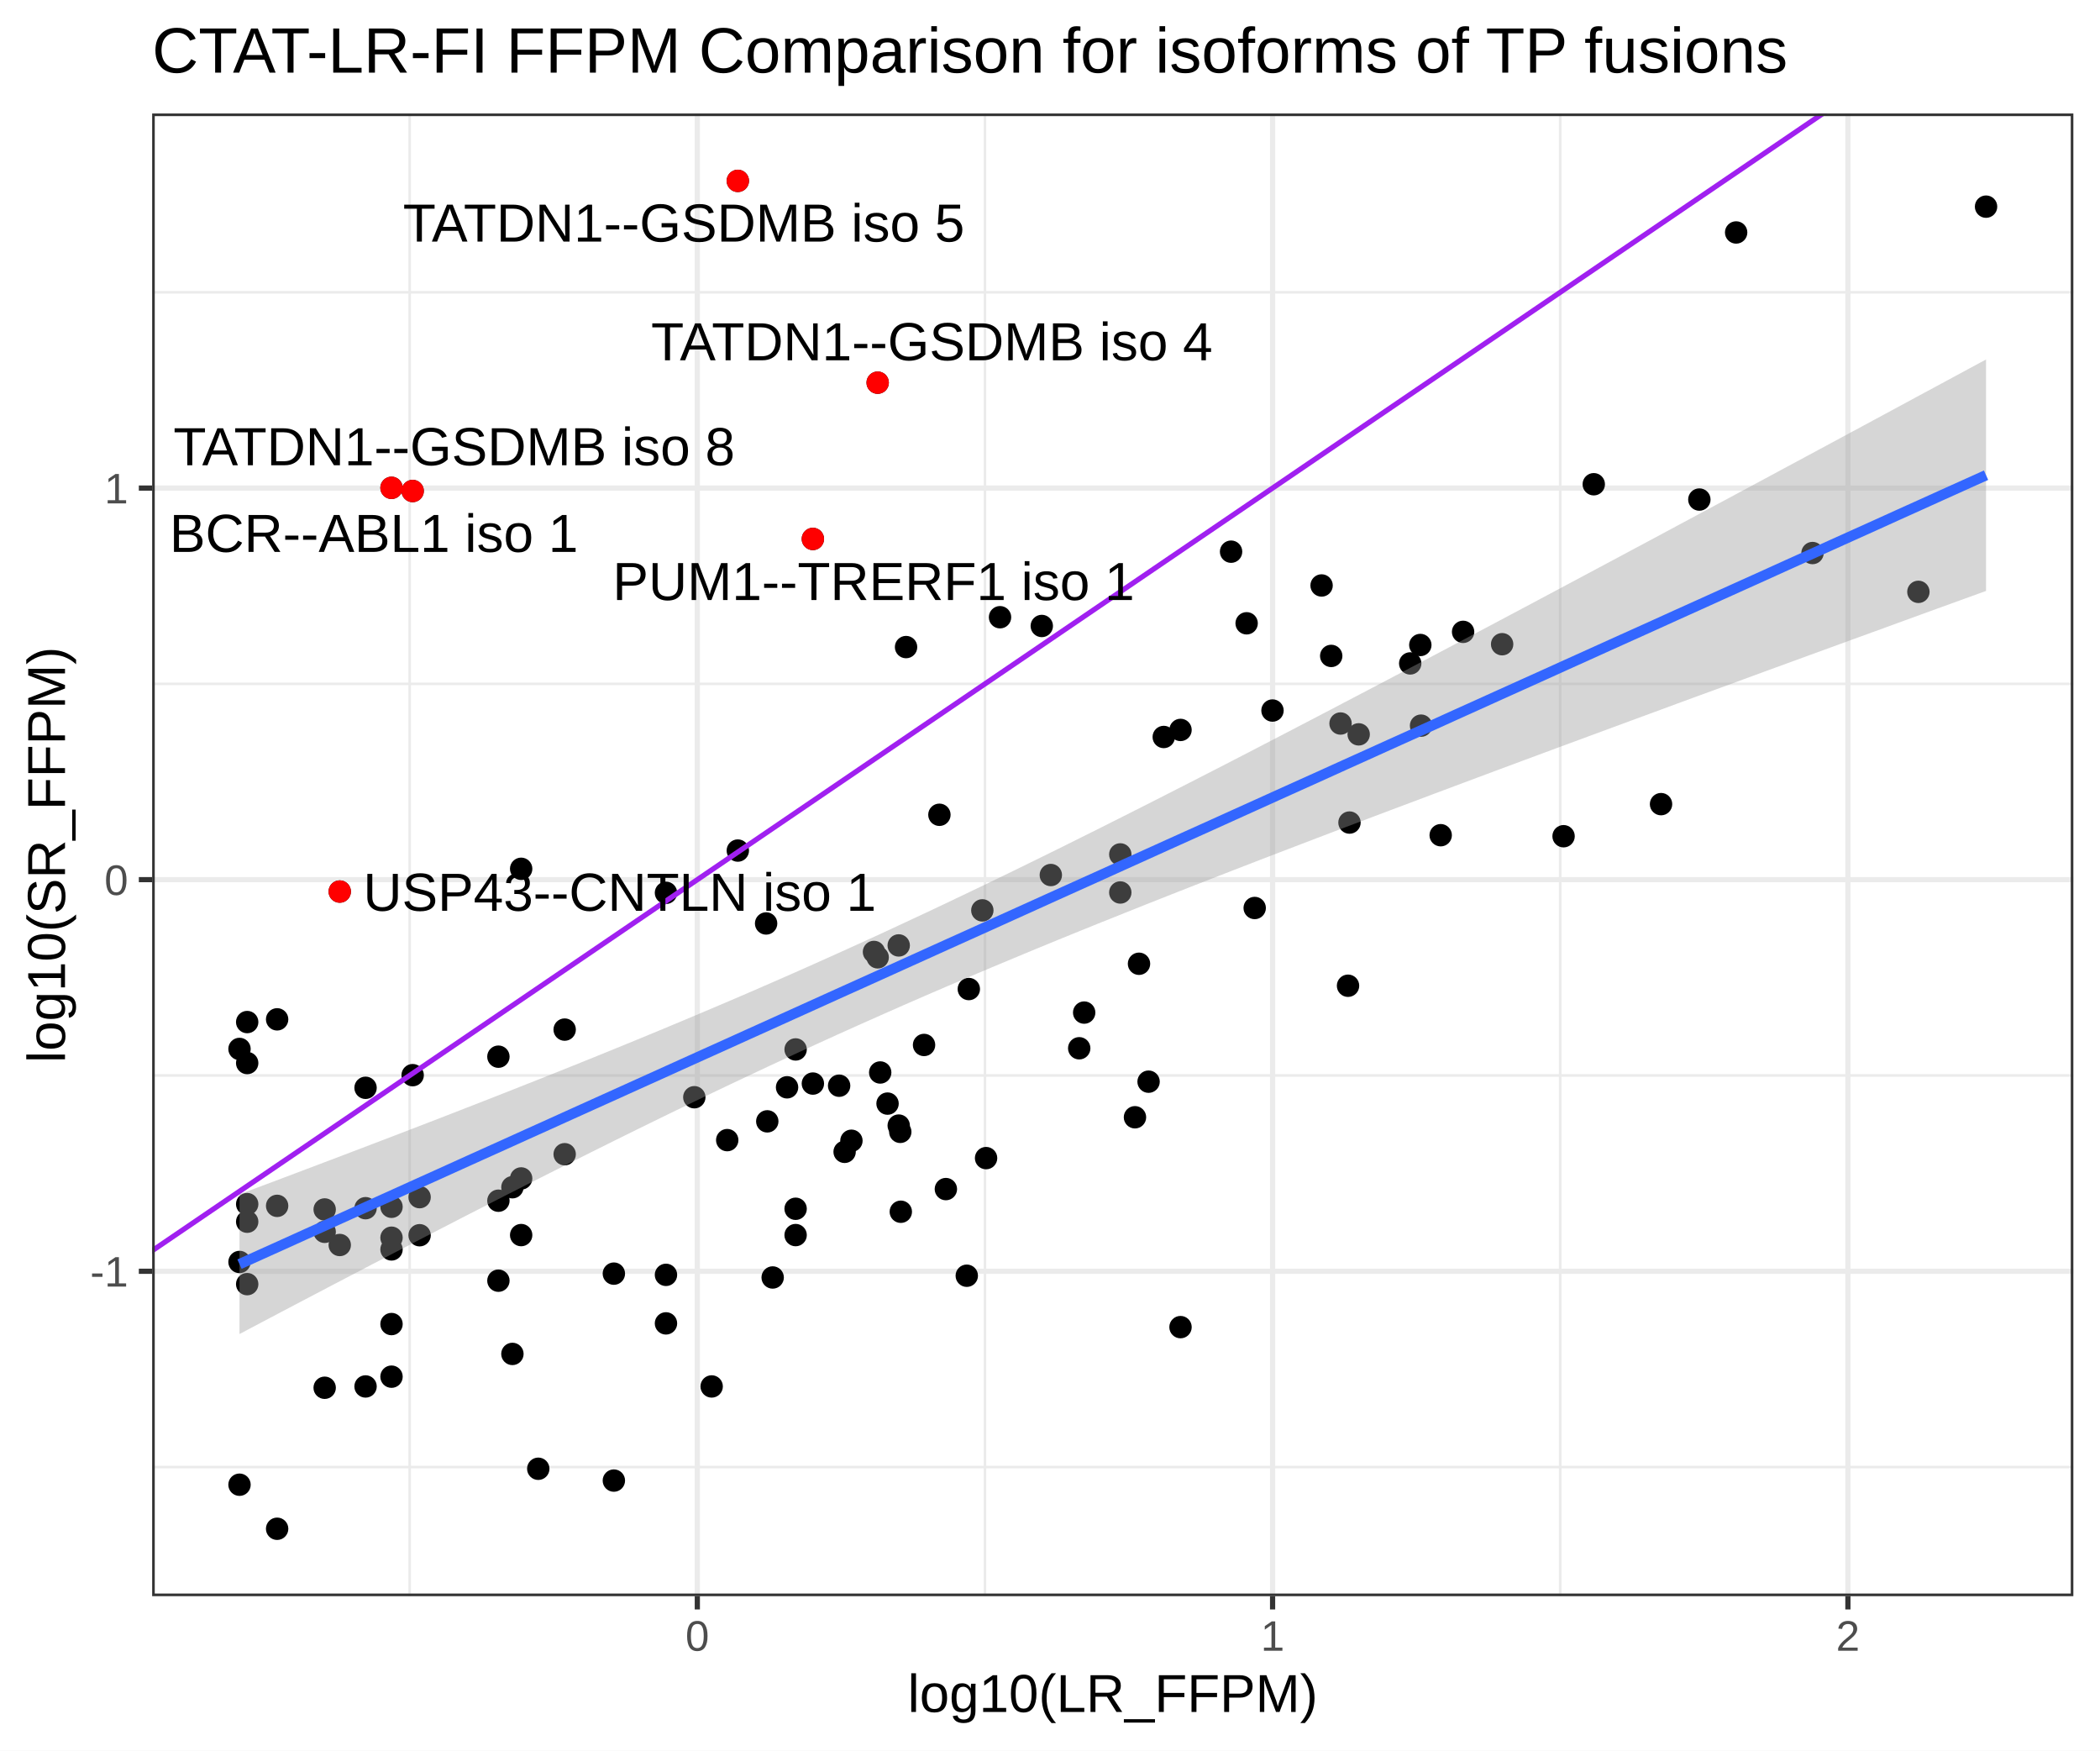
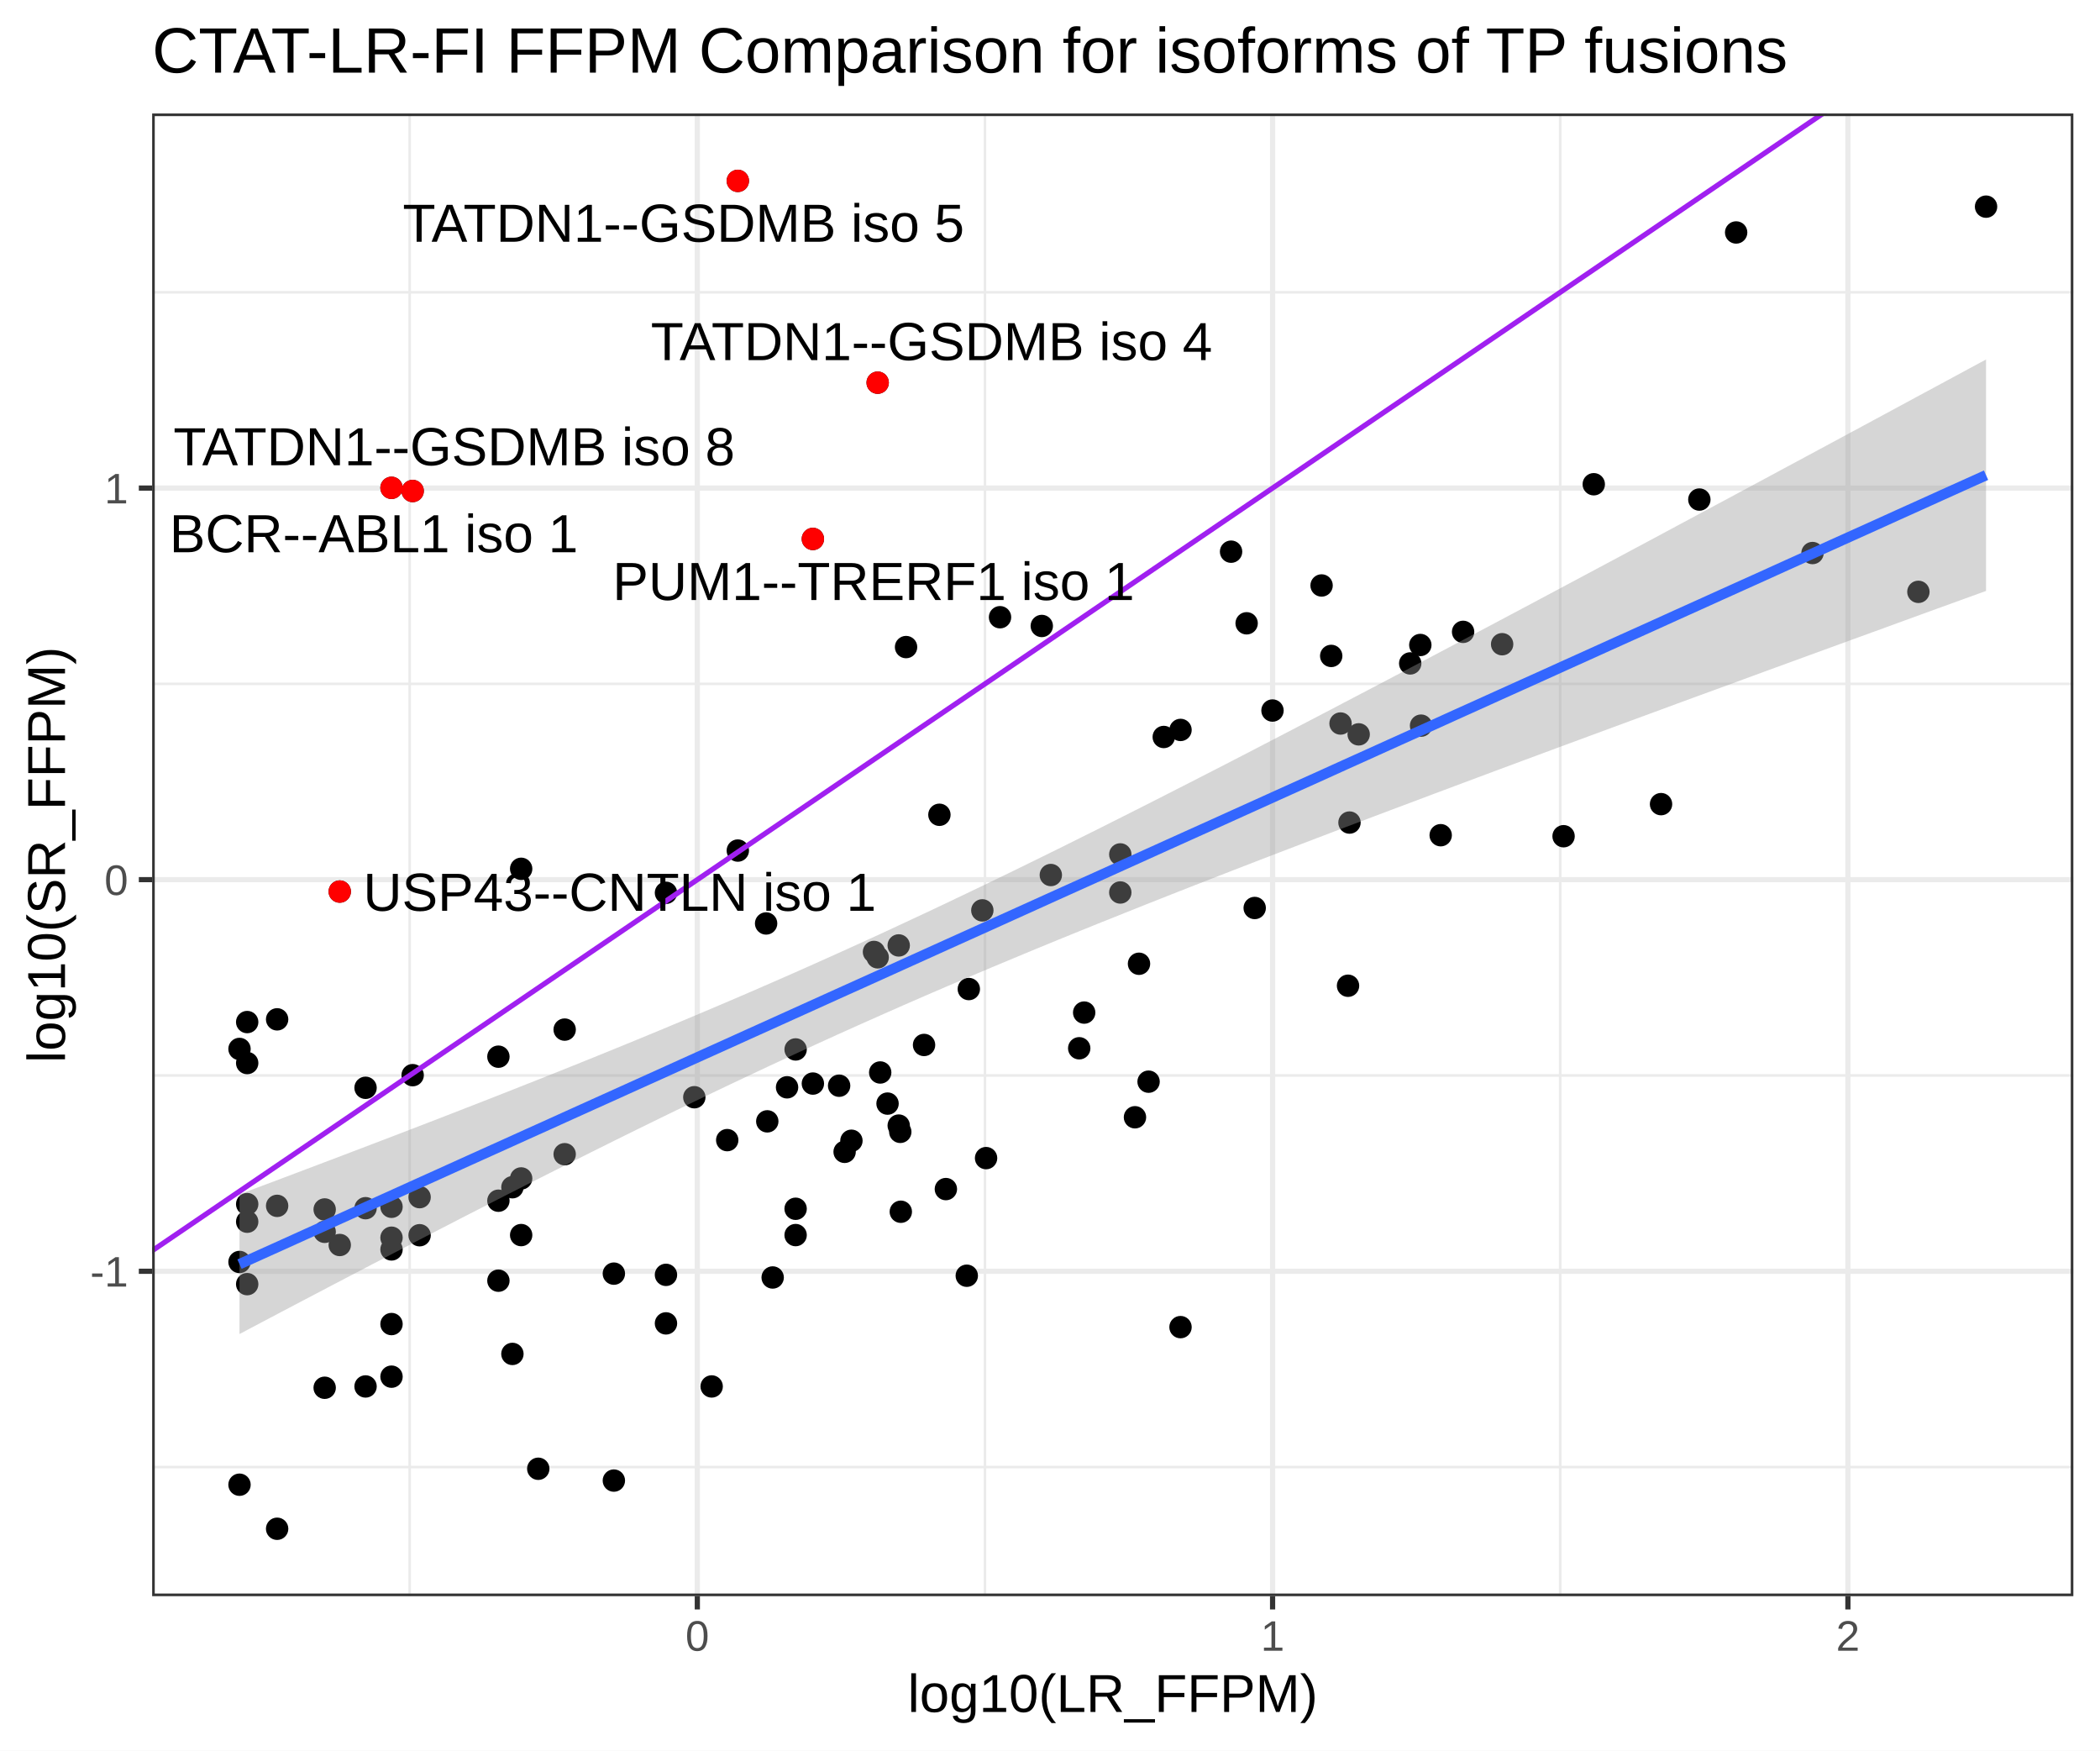
<svg xmlns="http://www.w3.org/2000/svg" class="svglite" width="432.00pt" height="360.00pt" viewBox="0 0 432.00 360.00">
  <defs>
    <style type="text/css">
    .svglite line, .svglite polyline, .svglite polygon, .svglite path, .svglite rect, .svglite circle {
      fill: none;
      stroke: #000000;
      stroke-linecap: round;
      stroke-linejoin: round;
      stroke-miterlimit: 10.00;
    }
    .svglite text {
      white-space: pre;
    }
  </style>
  </defs>
  <rect width="100%" height="100%" style="stroke: none; fill: #FFFFFF;" />
  <defs>
    <clipPath id="cpMC4wMHw0MzIuMDB8MC4wMHwzNjAuMDA=">
      <rect x="0.00" y="0.00" width="432.00" height="360.00" />
    </clipPath>
  </defs>
  <g clip-path="url(#cpMC4wMHw0MzIuMDB8MC4wMHwzNjAuMDA=)">
    <rect x="0" y="0.00" width="432.00" height="360.00" style="stroke-width: 1.07; stroke: #FFFFFF; fill: #FFFFFF;" />
  </g>
  <defs>
    <clipPath id="cpMzEuMzB8NDI2LjUyfDIzLjM0fDMyOC4yNw==">
      <rect x="31.30" y="23.34" width="395.22" height="304.93" />
    </clipPath>
  </defs>
  <g clip-path="url(#cpMzEuMzB8NDI2LjUyfDIzLjM0fDMyOC4yNw==)">
    <rect x="31.30" y="23.34" width="395.22" height="304.93" style="stroke-width: 1.07; stroke: none; fill: #FFFFFF;" />
    <polyline points="31.30,301.72 426.52,301.72 " style="stroke-width: 0.53; stroke: #EBEBEB; stroke-linecap: butt;" />
    <polyline points="31.30,221.18 426.52,221.18 " style="stroke-width: 0.53; stroke: #EBEBEB; stroke-linecap: butt;" />
    <polyline points="31.30,140.65 426.52,140.65 " style="stroke-width: 0.53; stroke: #EBEBEB; stroke-linecap: butt;" />
    <polyline points="31.30,60.11 426.52,60.11 " style="stroke-width: 0.53; stroke: #EBEBEB; stroke-linecap: butt;" />
    <polyline points="84.28,328.27 84.28,23.34 " style="stroke-width: 0.53; stroke: #EBEBEB; stroke-linecap: butt;" />
    <polyline points="202.62,328.27 202.62,23.34 " style="stroke-width: 0.53; stroke: #EBEBEB; stroke-linecap: butt;" />
    <polyline points="320.96,328.27 320.96,23.34 " style="stroke-width: 0.53; stroke: #EBEBEB; stroke-linecap: butt;" />
    <polyline points="31.30,261.45 426.52,261.45 " style="stroke-width: 1.07; stroke: #EBEBEB; stroke-linecap: butt;" />
    <polyline points="31.30,180.91 426.52,180.91 " style="stroke-width: 1.07; stroke: #EBEBEB; stroke-linecap: butt;" />
    <polyline points="31.30,100.38 426.52,100.38 " style="stroke-width: 1.07; stroke: #EBEBEB; stroke-linecap: butt;" />
    <polyline points="143.45,328.27 143.45,23.34 " style="stroke-width: 1.07; stroke: #EBEBEB; stroke-linecap: butt;" />
    <polyline points="261.79,328.27 261.79,23.34 " style="stroke-width: 1.07; stroke: #EBEBEB; stroke-linecap: butt;" />
    <polyline points="380.14,328.27 380.14,23.34 " style="stroke-width: 1.07; stroke: #EBEBEB; stroke-linecap: butt;" />
    <circle cx="223.03" cy="208.25" r="1.95" style="stroke-width: 0.71; fill: #000000;" />
    <circle cx="80.54" cy="283.13" r="1.95" style="stroke-width: 0.71; fill: #000000;" />
    <circle cx="242.85" cy="272.94" r="1.95" style="stroke-width: 0.71; fill: #000000;" />
    <circle cx="163.67" cy="248.60" r="1.95" style="stroke-width: 0.71; fill: #000000;" />
    <circle cx="239.40" cy="151.57" r="1.95" style="stroke-width: 0.71; fill: #000000;" />
    <circle cx="309.01" cy="132.49" r="1.95" style="stroke-width: 0.71; fill: #000000;" />
    <circle cx="105.41" cy="278.45" r="1.95" style="stroke-width: 0.71; fill: #000000;" />
    <circle cx="49.27" cy="259.54" r="1.95" style="stroke-width: 0.71; fill: #000000;" />
    <circle cx="202.85" cy="238.18" r="1.95" style="stroke-width: 0.71; fill: #000000;" />
    <circle cx="116.16" cy="237.38" r="1.95" style="stroke-width: 0.71; fill: #000000;" />
    <circle cx="80.54" cy="256.96" r="1.95" style="stroke-width: 0.71; fill: #000000;" />
    <circle cx="66.79" cy="253.34" r="1.95" style="stroke-width: 0.71; fill: #000000;" />
    <circle cx="126.28" cy="304.50" r="1.95" style="stroke-width: 0.71; fill: #000000;" />
    <circle cx="86.32" cy="246.21" r="1.95" style="stroke-width: 0.71; fill: #000000;" />
    <circle cx="296.37" cy="171.77" r="1.95" style="stroke-width: 0.71; fill: #000000;" />
    <circle cx="151.78" cy="174.93" r="1.95" style="stroke-width: 0.71; fill: #000000;" />
    <circle cx="84.89" cy="100.98" r="1.95" style="stroke-width: 0.71; fill: #000000;" />
    <circle cx="157.60" cy="189.92" r="1.95" style="stroke-width: 0.71; fill: #000000;" />
    <circle cx="327.86" cy="99.59" r="1.95" style="stroke-width: 0.71; fill: #000000;" />
    <circle cx="261.77" cy="146.13" r="1.95" style="stroke-width: 0.71; fill: #000000;" />
    <circle cx="216.17" cy="179.96" r="1.95" style="stroke-width: 0.71; fill: #000000;" />
    <circle cx="180.55" cy="78.70" r="1.95" style="stroke-width: 0.71; fill: #000000;" />
    <circle cx="151.78" cy="37.20" r="1.95" style="stroke-width: 0.71; fill: #000000;" />
    <circle cx="137.00" cy="262.19" r="1.95" style="stroke-width: 0.71; fill: #000000;" />
    <circle cx="137.00" cy="272.17" r="1.95" style="stroke-width: 0.71; fill: #000000;" />
    <circle cx="80.54" cy="100.33" r="1.95" style="stroke-width: 0.71; fill: #000000;" />
    <circle cx="80.54" cy="272.31" r="1.95" style="stroke-width: 0.71; fill: #000000;" />
    <circle cx="184.88" cy="194.44" r="1.95" style="stroke-width: 0.71; fill: #000000;" />
    <circle cx="181.07" cy="220.57" r="1.95" style="stroke-width: 0.71; fill: #000000;" />
    <circle cx="49.27" cy="305.35" r="1.95" style="stroke-width: 0.71; fill: #000000;" />
    <circle cx="182.58" cy="226.97" r="1.95" style="stroke-width: 0.71; fill: #000000;" />
    <circle cx="50.85" cy="251.26" r="1.95" style="stroke-width: 0.71; fill: #000000;" />
    <circle cx="69.89" cy="183.36" r="1.95" style="stroke-width: 0.71; fill: #000000;" />
    <circle cx="190.09" cy="214.91" r="1.95" style="stroke-width: 0.71; fill: #000000;" />
    <circle cx="253.25" cy="113.46" r="1.95" style="stroke-width: 0.71; fill: #000000;" />
    <circle cx="275.77" cy="148.80" r="1.95" style="stroke-width: 0.71; fill: #000000;" />
    <circle cx="161.91" cy="223.62" r="1.95" style="stroke-width: 0.71; fill: #000000;" />
    <circle cx="50.85" cy="210.20" r="1.95" style="stroke-width: 0.71; fill: #000000;" />
    <circle cx="279.50" cy="151.03" r="1.95" style="stroke-width: 0.71; fill: #000000;" />
    <circle cx="222.01" cy="215.59" r="1.95" style="stroke-width: 0.71; fill: #000000;" />
    <circle cx="193.25" cy="167.57" r="1.95" style="stroke-width: 0.71; fill: #000000;" />
    <circle cx="107.21" cy="242.36" r="1.95" style="stroke-width: 0.71; fill: #000000;" />
    <circle cx="126.28" cy="261.94" r="1.95" style="stroke-width: 0.71; fill: #000000;" />
    <circle cx="105.41" cy="244.17" r="1.95" style="stroke-width: 0.71; fill: #000000;" />
    <circle cx="163.67" cy="215.83" r="1.95" style="stroke-width: 0.71; fill: #000000;" />
    <circle cx="107.21" cy="254.01" r="1.95" style="stroke-width: 0.71; fill: #000000;" />
    <circle cx="242.85" cy="150.12" r="1.95" style="stroke-width: 0.71; fill: #000000;" />
    <circle cx="142.83" cy="225.66" r="1.95" style="stroke-width: 0.71; fill: #000000;" />
    <circle cx="50.85" cy="247.64" r="1.95" style="stroke-width: 0.71; fill: #000000;" />
    <circle cx="199.30" cy="203.41" r="1.95" style="stroke-width: 0.71; fill: #000000;" />
    <circle cx="186.39" cy="133.08" r="1.95" style="stroke-width: 0.71; fill: #000000;" />
    <circle cx="50.85" cy="218.63" r="1.95" style="stroke-width: 0.71; fill: #000000;" />
    <circle cx="50.85" cy="264.10" r="1.95" style="stroke-width: 0.71; fill: #000000;" />
    <circle cx="205.72" cy="126.94" r="1.95" style="stroke-width: 0.71; fill: #000000;" />
    <circle cx="300.98" cy="129.95" r="1.95" style="stroke-width: 0.71; fill: #000000;" />
    <circle cx="292.33" cy="149.24" r="1.95" style="stroke-width: 0.71; fill: #000000;" />
    <circle cx="163.67" cy="254.01" r="1.95" style="stroke-width: 0.71; fill: #000000;" />
    <circle cx="167.22" cy="110.84" r="1.95" style="stroke-width: 0.71; fill: #000000;" />
    <circle cx="86.32" cy="254.04" r="1.95" style="stroke-width: 0.71; fill: #000000;" />
    <circle cx="349.58" cy="102.74" r="1.95" style="stroke-width: 0.71; fill: #000000;" />
    <circle cx="184.88" cy="231.49" r="1.95" style="stroke-width: 0.71; fill: #000000;" />
    <circle cx="292.18" cy="132.65" r="1.95" style="stroke-width: 0.71; fill: #000000;" />
    <circle cx="185.31" cy="249.21" r="1.95" style="stroke-width: 0.71; fill: #000000;" />
    <circle cx="234.31" cy="198.21" r="1.95" style="stroke-width: 0.71; fill: #000000;" />
    <circle cx="158.95" cy="262.73" r="1.95" style="stroke-width: 0.71; fill: #000000;" />
    <circle cx="102.53" cy="246.94" r="1.95" style="stroke-width: 0.71; fill: #000000;" />
    <circle cx="66.79" cy="285.41" r="1.95" style="stroke-width: 0.71; fill: #000000;" />
    <circle cx="102.53" cy="217.32" r="1.95" style="stroke-width: 0.71; fill: #000000;" />
    <circle cx="408.56" cy="42.50" r="1.95" style="stroke-width: 0.71; fill: #000000;" />
    <circle cx="157.84" cy="230.62" r="1.95" style="stroke-width: 0.71; fill: #000000;" />
    <circle cx="75.20" cy="223.72" r="1.95" style="stroke-width: 0.71; fill: #000000;" />
    <circle cx="75.20" cy="248.48" r="1.95" style="stroke-width: 0.71; fill: #000000;" />
    <circle cx="357.15" cy="47.81" r="1.95" style="stroke-width: 0.71; fill: #000000;" />
    <circle cx="57.01" cy="209.64" r="1.95" style="stroke-width: 0.71; fill: #000000;" />
    <circle cx="57.01" cy="248.00" r="1.95" style="stroke-width: 0.71; fill: #000000;" />
    <circle cx="57.01" cy="314.41" r="1.95" style="stroke-width: 0.71; fill: #000000;" />
    <circle cx="230.46" cy="183.55" r="1.95" style="stroke-width: 0.71; fill: #000000;" />
    <circle cx="233.48" cy="229.78" r="1.95" style="stroke-width: 0.71; fill: #000000;" />
    <circle cx="256.45" cy="128.19" r="1.95" style="stroke-width: 0.71; fill: #000000;" />
    <circle cx="214.31" cy="128.74" r="1.95" style="stroke-width: 0.71; fill: #000000;" />
    <circle cx="84.89" cy="221.12" r="1.95" style="stroke-width: 0.71; fill: #000000;" />
    <circle cx="80.54" cy="248.19" r="1.95" style="stroke-width: 0.71; fill: #000000;" />
    <circle cx="290.10" cy="136.44" r="1.95" style="stroke-width: 0.71; fill: #000000;" />
    <circle cx="172.62" cy="223.29" r="1.95" style="stroke-width: 0.71; fill: #000000;" />
    <circle cx="271.87" cy="120.41" r="1.95" style="stroke-width: 0.71; fill: #000000;" />
    <circle cx="179.79" cy="195.78" r="1.95" style="stroke-width: 0.71; fill: #000000;" />
    <circle cx="102.53" cy="263.39" r="1.95" style="stroke-width: 0.71; fill: #000000;" />
    <circle cx="66.79" cy="248.74" r="1.95" style="stroke-width: 0.71; fill: #000000;" />
    <circle cx="194.58" cy="244.55" r="1.95" style="stroke-width: 0.71; fill: #000000;" />
    <circle cx="149.60" cy="234.48" r="1.95" style="stroke-width: 0.71; fill: #000000;" />
    <circle cx="80.54" cy="254.55" r="1.95" style="stroke-width: 0.71; fill: #000000;" />
    <circle cx="107.21" cy="178.68" r="1.95" style="stroke-width: 0.71; fill: #000000;" />
    <circle cx="394.64" cy="121.72" r="1.95" style="stroke-width: 0.71; fill: #000000;" />
    <circle cx="341.70" cy="165.38" r="1.95" style="stroke-width: 0.71; fill: #000000;" />
    <circle cx="321.65" cy="171.98" r="1.95" style="stroke-width: 0.71; fill: #000000;" />
    <circle cx="277.31" cy="202.73" r="1.95" style="stroke-width: 0.71; fill: #000000;" />
    <circle cx="198.88" cy="262.37" r="1.95" style="stroke-width: 0.71; fill: #000000;" />
    <circle cx="236.28" cy="222.46" r="1.95" style="stroke-width: 0.71; fill: #000000;" />
    <circle cx="146.40" cy="285.14" r="1.95" style="stroke-width: 0.71; fill: #000000;" />
    <circle cx="110.73" cy="302.07" r="1.95" style="stroke-width: 0.71; fill: #000000;" />
    <circle cx="75.20" cy="285.14" r="1.95" style="stroke-width: 0.71; fill: #000000;" />
    <circle cx="273.85" cy="134.90" r="1.95" style="stroke-width: 0.71; fill: #000000;" />
    <circle cx="180.55" cy="196.89" r="1.95" style="stroke-width: 0.71; fill: #000000;" />
    <circle cx="202.08" cy="187.23" r="1.95" style="stroke-width: 0.71; fill: #000000;" />
    <circle cx="230.46" cy="175.72" r="1.95" style="stroke-width: 0.71; fill: #000000;" />
    <circle cx="137.00" cy="183.62" r="1.95" style="stroke-width: 0.71; fill: #000000;" />
    <circle cx="69.89" cy="256.05" r="1.95" style="stroke-width: 0.71; fill: #000000;" />
    <circle cx="372.86" cy="113.74" r="1.95" style="stroke-width: 0.71; fill: #000000;" />
    <circle cx="175.15" cy="234.61" r="1.95" style="stroke-width: 0.71; fill: #000000;" />
    <circle cx="167.22" cy="222.85" r="1.95" style="stroke-width: 0.71; fill: #000000;" />
    <circle cx="277.61" cy="169.17" r="1.95" style="stroke-width: 0.71; fill: #000000;" />
    <circle cx="258.11" cy="186.74" r="1.95" style="stroke-width: 0.71; fill: #000000;" />
    <circle cx="185.20" cy="232.78" r="1.95" style="stroke-width: 0.71; fill: #000000;" />
    <circle cx="116.16" cy="211.75" r="1.95" style="stroke-width: 0.71; fill: #000000;" />
    <circle cx="173.75" cy="236.89" r="1.95" style="stroke-width: 0.71; fill: #000000;" />
    <circle cx="49.27" cy="215.73" r="1.95" style="stroke-width: 0.71; fill: #000000;" />
    <polygon points="49.27,245.62 53.81,243.92 58.36,242.21 62.91,240.49 67.46,238.77 72.01,237.04 76.55,235.31 81.10,233.57 85.65,231.82 90.20,230.07 94.75,228.30 99.29,226.53 103.84,224.75 108.39,222.95 112.94,221.15 117.49,219.33 122.03,217.50 126.58,215.65 131.13,213.79 135.68,211.91 140.23,210.01 144.77,208.10 149.32,206.17 153.87,204.22 158.42,202.24 162.97,200.25 167.51,198.23 172.06,196.19 176.61,194.13 181.16,192.05 185.71,189.94 190.25,187.82 194.80,185.67 199.35,183.50 203.90,181.32 208.45,179.11 212.99,176.89 217.54,174.65 222.09,172.39 226.64,170.12 231.19,167.83 235.73,165.54 240.28,163.23 244.83,160.91 249.38,158.58 253.93,156.24 258.47,153.89 263.02,151.53 267.57,149.16 272.12,146.79 276.66,144.41 281.21,142.03 285.76,139.64 290.31,137.24 294.86,134.84 299.40,132.44 303.95,130.03 308.50,127.62 313.05,125.20 317.60,122.78 322.14,120.36 326.69,117.93 331.24,115.50 335.79,113.07 340.34,110.64 344.88,108.20 349.43,105.76 353.98,103.32 358.53,100.88 363.08,98.44 367.62,95.99 372.17,93.55 376.72,91.10 381.27,88.65 385.82,86.20 390.36,83.75 394.91,81.29 399.46,78.84 404.01,76.38 408.56,73.93 408.56,121.53 404.01,123.18 399.46,124.83 394.91,126.48 390.36,128.14 385.82,129.80 381.27,131.45 376.72,133.11 372.17,134.77 367.62,136.43 363.08,138.09 358.53,139.76 353.98,141.43 349.43,143.09 344.88,144.76 340.34,146.44 335.79,148.11 331.24,149.79 326.69,151.47 322.14,153.15 317.60,154.83 313.05,156.52 308.50,158.21 303.95,159.91 299.40,161.61 294.86,163.31 290.31,165.02 285.76,166.73 281.21,168.45 276.66,170.17 272.12,171.90 267.57,173.64 263.02,175.38 258.47,177.13 253.93,178.89 249.38,180.66 244.83,182.43 240.28,184.22 235.73,186.02 231.19,187.83 226.64,189.65 222.09,191.49 217.54,193.34 212.99,195.21 208.45,197.10 203.90,199.00 199.35,200.92 194.80,202.86 190.25,204.82 185.71,206.80 181.16,208.81 176.61,210.83 172.06,212.88 167.51,214.95 162.97,217.04 158.42,219.15 153.87,221.29 149.32,223.44 144.77,225.62 140.23,227.81 135.68,230.02 131.13,232.25 126.58,234.50 122.03,236.76 117.49,239.04 112.94,241.33 108.39,243.63 103.84,245.94 99.29,248.27 94.75,250.60 90.20,252.95 85.65,255.30 81.10,257.66 76.55,260.03 72.01,262.40 67.46,264.78 62.91,267.17 58.36,269.56 53.81,271.96 49.27,274.36 " style="stroke-width: 0.00; stroke: none; stroke-linecap: butt; fill: #999999; fill-opacity: 0.40;" />
    <polyline points="49.27,245.62 53.81,243.92 58.36,242.21 62.91,240.49 67.46,238.77 72.01,237.04 76.55,235.31 81.10,233.57 85.65,231.82 90.20,230.07 94.75,228.30 99.29,226.53 103.84,224.75 108.39,222.95 112.94,221.15 117.49,219.33 122.03,217.50 126.58,215.65 131.13,213.79 135.68,211.91 140.23,210.01 144.77,208.10 149.32,206.17 153.87,204.22 158.42,202.24 162.97,200.25 167.51,198.23 172.06,196.19 176.61,194.13 181.16,192.05 185.71,189.94 190.25,187.82 194.80,185.67 199.35,183.50 203.90,181.32 208.45,179.11 212.99,176.89 217.54,174.65 222.09,172.39 226.64,170.12 231.19,167.83 235.73,165.54 240.28,163.23 244.83,160.91 249.38,158.58 253.93,156.24 258.47,153.89 263.02,151.53 267.57,149.16 272.12,146.79 276.66,144.41 281.21,142.03 285.76,139.64 290.31,137.24 294.86,134.84 299.40,132.44 303.95,130.03 308.50,127.62 313.05,125.20 317.60,122.78 322.14,120.36 326.69,117.93 331.24,115.50 335.79,113.07 340.34,110.64 344.88,108.20 349.43,105.76 353.98,103.32 358.53,100.88 363.08,98.44 367.62,95.99 372.17,93.55 376.72,91.10 381.27,88.65 385.82,86.20 390.36,83.75 394.91,81.29 399.46,78.84 404.01,76.38 408.56,73.93 " style="stroke-width: 2.13; stroke: none; stroke-linecap: butt;" />
    <polyline points="408.56,121.53 404.01,123.18 399.46,124.83 394.91,126.48 390.36,128.14 385.82,129.80 381.27,131.45 376.72,133.11 372.17,134.77 367.62,136.43 363.08,138.09 358.53,139.76 353.98,141.43 349.43,143.09 344.88,144.76 340.34,146.44 335.79,148.11 331.24,149.79 326.69,151.47 322.14,153.15 317.60,154.83 313.05,156.52 308.50,158.21 303.95,159.91 299.40,161.61 294.86,163.31 290.31,165.02 285.76,166.73 281.21,168.45 276.66,170.17 272.12,171.90 267.57,173.64 263.02,175.38 258.47,177.13 253.93,178.89 249.38,180.66 244.83,182.43 240.28,184.22 235.73,186.02 231.19,187.83 226.64,189.65 222.09,191.49 217.54,193.34 212.99,195.21 208.45,197.10 203.90,199.00 199.35,200.92 194.80,202.86 190.25,204.82 185.71,206.80 181.16,208.81 176.61,210.83 172.06,212.88 167.51,214.95 162.97,217.04 158.42,219.15 153.87,221.29 149.32,223.44 144.77,225.62 140.23,227.81 135.68,230.02 131.13,232.25 126.58,234.50 122.03,236.76 117.49,239.04 112.94,241.33 108.39,243.63 103.84,245.94 99.29,248.27 94.75,250.60 90.20,252.95 85.65,255.30 81.10,257.66 76.55,260.03 72.01,262.40 67.46,264.78 62.91,267.17 58.36,269.56 53.81,271.96 49.27,274.36 " style="stroke-width: 2.13; stroke: none; stroke-linecap: butt;" />
    <polyline points="49.27,259.99 53.81,257.94 58.36,255.89 62.91,253.83 67.46,251.78 72.01,249.72 76.55,247.67 81.10,245.62 85.65,243.56 90.20,241.51 94.75,239.45 99.29,237.40 103.84,235.35 108.39,233.29 112.94,231.24 117.49,229.18 122.03,227.13 126.58,225.08 131.13,223.02 135.68,220.97 140.23,218.91 144.77,216.86 149.32,214.81 153.87,212.75 158.42,210.70 162.97,208.64 167.51,206.59 172.06,204.53 176.61,202.48 181.16,200.43 185.71,198.37 190.25,196.32 194.80,194.26 199.35,192.21 203.90,190.16 208.45,188.10 212.99,186.05 217.54,183.99 222.09,181.94 226.64,179.89 231.19,177.83 235.73,175.78 240.28,173.72 244.83,171.67 249.38,169.62 253.93,167.56 258.47,165.51 263.02,163.45 267.57,161.40 272.12,159.35 276.66,157.29 281.21,155.24 285.76,153.18 290.31,151.13 294.86,149.08 299.40,147.02 303.95,144.97 308.50,142.91 313.05,140.86 317.60,138.81 322.14,136.75 326.69,134.70 331.24,132.64 335.79,130.59 340.34,128.54 344.88,126.48 349.43,124.43 353.98,122.37 358.53,120.32 363.08,118.27 367.62,116.21 372.17,114.16 376.72,112.10 381.27,110.05 385.82,108.00 390.36,105.94 394.91,103.89 399.46,101.83 404.01,99.78 408.56,97.73 " style="stroke-width: 2.13; stroke: #3366FF; stroke-linecap: butt;" />
    <line x1="-363.92" y1="526.19" x2="821.74" y2="-280.68" style="stroke-width: 1.07; stroke: #A020F0; stroke-linecap: butt;" />
    <circle cx="151.78" cy="37.20" r="1.95" style="stroke-width: 0.71; stroke: #FF0000; fill: #FF0000;" />
    <circle cx="80.54" cy="100.33" r="1.95" style="stroke-width: 0.71; stroke: #FF0000; fill: #FF0000;" />
    <circle cx="84.89" cy="100.98" r="1.95" style="stroke-width: 0.71; stroke: #FF0000; fill: #FF0000;" />
    <circle cx="180.55" cy="78.70" r="1.95" style="stroke-width: 0.71; stroke: #FF0000; fill: #FF0000;" />
    <circle cx="167.22" cy="110.84" r="1.95" style="stroke-width: 0.71; stroke: #FF0000; fill: #FF0000;" />
    <circle cx="69.89" cy="183.36" r="1.95" style="stroke-width: 0.71; stroke: #FF0000; fill: #FF0000;" />
-     <text x="140.66" y="49.69" text-anchor="middle" style="font-size: 11.04px; font-family: &quot;Arial&quot;;" textLength="117.06px" lengthAdjust="spacingAndGlyphs">TATDN1--GSDMB iso 5</text>
-     <text x="93.43" y="95.68" text-anchor="middle" style="font-size: 11.04px; font-family: &quot;Arial&quot;;" textLength="117.06px" lengthAdjust="spacingAndGlyphs">TATDN1--GSDMB iso 8</text>
-     <text x="76.91" y="113.51" text-anchor="middle" style="font-size: 11.04px; font-family: &quot;Arial&quot;;" textLength="83.98px" lengthAdjust="spacingAndGlyphs">BCR--ABL1 iso 1</text>
-     <text x="191.70" y="74.09" text-anchor="middle" style="font-size: 11.04px; font-family: &quot;Arial&quot;;" textLength="117.06px" lengthAdjust="spacingAndGlyphs">TATDN1--GSDMB iso 4</text>
-     <text x="179.71" y="123.41" text-anchor="middle" style="font-size: 11.04px; font-family: &quot;Arial&quot;;" textLength="107.25px" lengthAdjust="spacingAndGlyphs">PUM1--TRERF1 iso 1</text>
+     <text x="140.61" y="49.72" text-anchor="middle" style="font-size: 11.04px; font-family: &quot;Arial&quot;;" textLength="117.06px" lengthAdjust="spacingAndGlyphs">TATDN1--GSDMB iso 5</text>
+     <text x="93.43" y="95.69" text-anchor="middle" style="font-size: 11.04px; font-family: &quot;Arial&quot;;" textLength="117.06px" lengthAdjust="spacingAndGlyphs">TATDN1--GSDMB iso 8</text>
+     <text x="76.89" y="113.57" text-anchor="middle" style="font-size: 11.04px; font-family: &quot;Arial&quot;;" textLength="83.98px" lengthAdjust="spacingAndGlyphs">BCR--ABL1 iso 1</text>
+     <text x="191.64" y="74.06" text-anchor="middle" style="font-size: 11.04px; font-family: &quot;Arial&quot;;" textLength="117.06px" lengthAdjust="spacingAndGlyphs">TATDN1--GSDMB iso 4</text>
+     <text x="179.70" y="123.40" text-anchor="middle" style="font-size: 11.04px; font-family: &quot;Arial&quot;;" textLength="107.25px" lengthAdjust="spacingAndGlyphs">PUM1--TRERF1 iso 1</text>
    <text x="127.47" y="187.31" text-anchor="middle" style="font-size: 11.04px; font-family: &quot;Arial&quot;;" textLength="105.42px" lengthAdjust="spacingAndGlyphs">USP43--CNTLN iso 1</text>
    <rect x="31.30" y="23.34" width="395.22" height="304.93" style="stroke-width: 1.07; stroke: #333333;" />
  </g>
  <g clip-path="url(#cpMC4wMHw0MzIuMDB8MC4wMHwzNjAuMDA=)">
    <text x="26.37" y="264.60" text-anchor="end" style="font-size: 8.80px;fill: #4D4D4D; font-family: &quot;Arial&quot;;" textLength="7.83px" lengthAdjust="spacingAndGlyphs">-1</text>
    <text x="26.37" y="184.07" text-anchor="end" style="font-size: 8.80px;fill: #4D4D4D; font-family: &quot;Arial&quot;;" textLength="4.90px" lengthAdjust="spacingAndGlyphs">0</text>
    <text x="26.37" y="103.53" text-anchor="end" style="font-size: 8.80px;fill: #4D4D4D; font-family: &quot;Arial&quot;;" textLength="4.90px" lengthAdjust="spacingAndGlyphs">1</text>
    <polyline points="28.56,261.45 31.30,261.45 " style="stroke-width: 1.07; stroke: #333333; stroke-linecap: butt;" />
    <polyline points="28.56,180.91 31.30,180.91 " style="stroke-width: 1.07; stroke: #333333; stroke-linecap: butt;" />
    <polyline points="28.56,100.38 31.30,100.38 " style="stroke-width: 1.07; stroke: #333333; stroke-linecap: butt;" />
    <polyline points="143.45,331.01 143.45,328.27 " style="stroke-width: 1.07; stroke: #333333; stroke-linecap: butt;" />
    <polyline points="261.79,331.01 261.79,328.27 " style="stroke-width: 1.07; stroke: #333333; stroke-linecap: butt;" />
    <polyline points="380.14,331.01 380.14,328.27 " style="stroke-width: 1.07; stroke: #333333; stroke-linecap: butt;" />
    <text x="143.45" y="339.50" text-anchor="middle" style="font-size: 8.80px;fill: #4D4D4D; font-family: &quot;Arial&quot;;" textLength="4.90px" lengthAdjust="spacingAndGlyphs">0</text>
    <text x="261.79" y="339.50" text-anchor="middle" style="font-size: 8.80px;fill: #4D4D4D; font-family: &quot;Arial&quot;;" textLength="4.90px" lengthAdjust="spacingAndGlyphs">1</text>
    <text x="380.14" y="339.50" text-anchor="middle" style="font-size: 8.80px;fill: #4D4D4D; font-family: &quot;Arial&quot;;" textLength="4.90px" lengthAdjust="spacingAndGlyphs">2</text>
    <text x="228.91" y="352.09" text-anchor="middle" style="font-size: 11.00px; font-family: &quot;Arial&quot;;" textLength="84.37px" lengthAdjust="spacingAndGlyphs">log10(LR_FFPM)</text>
    <text transform="translate(13.37,175.80) rotate(-90)" text-anchor="middle" style="font-size: 11.00px; font-family: &quot;Arial&quot;;" textLength="85.59px" lengthAdjust="spacingAndGlyphs">log10(SR_FFPM)</text>
    <text x="31.30" y="14.94" style="font-size: 13.20px; font-family: &quot;Arial&quot;;" textLength="339.36px" lengthAdjust="spacingAndGlyphs">CTAT-LR-FI FFPM Comparison for isoforms of TP fusions</text>
  </g>
</svg>
